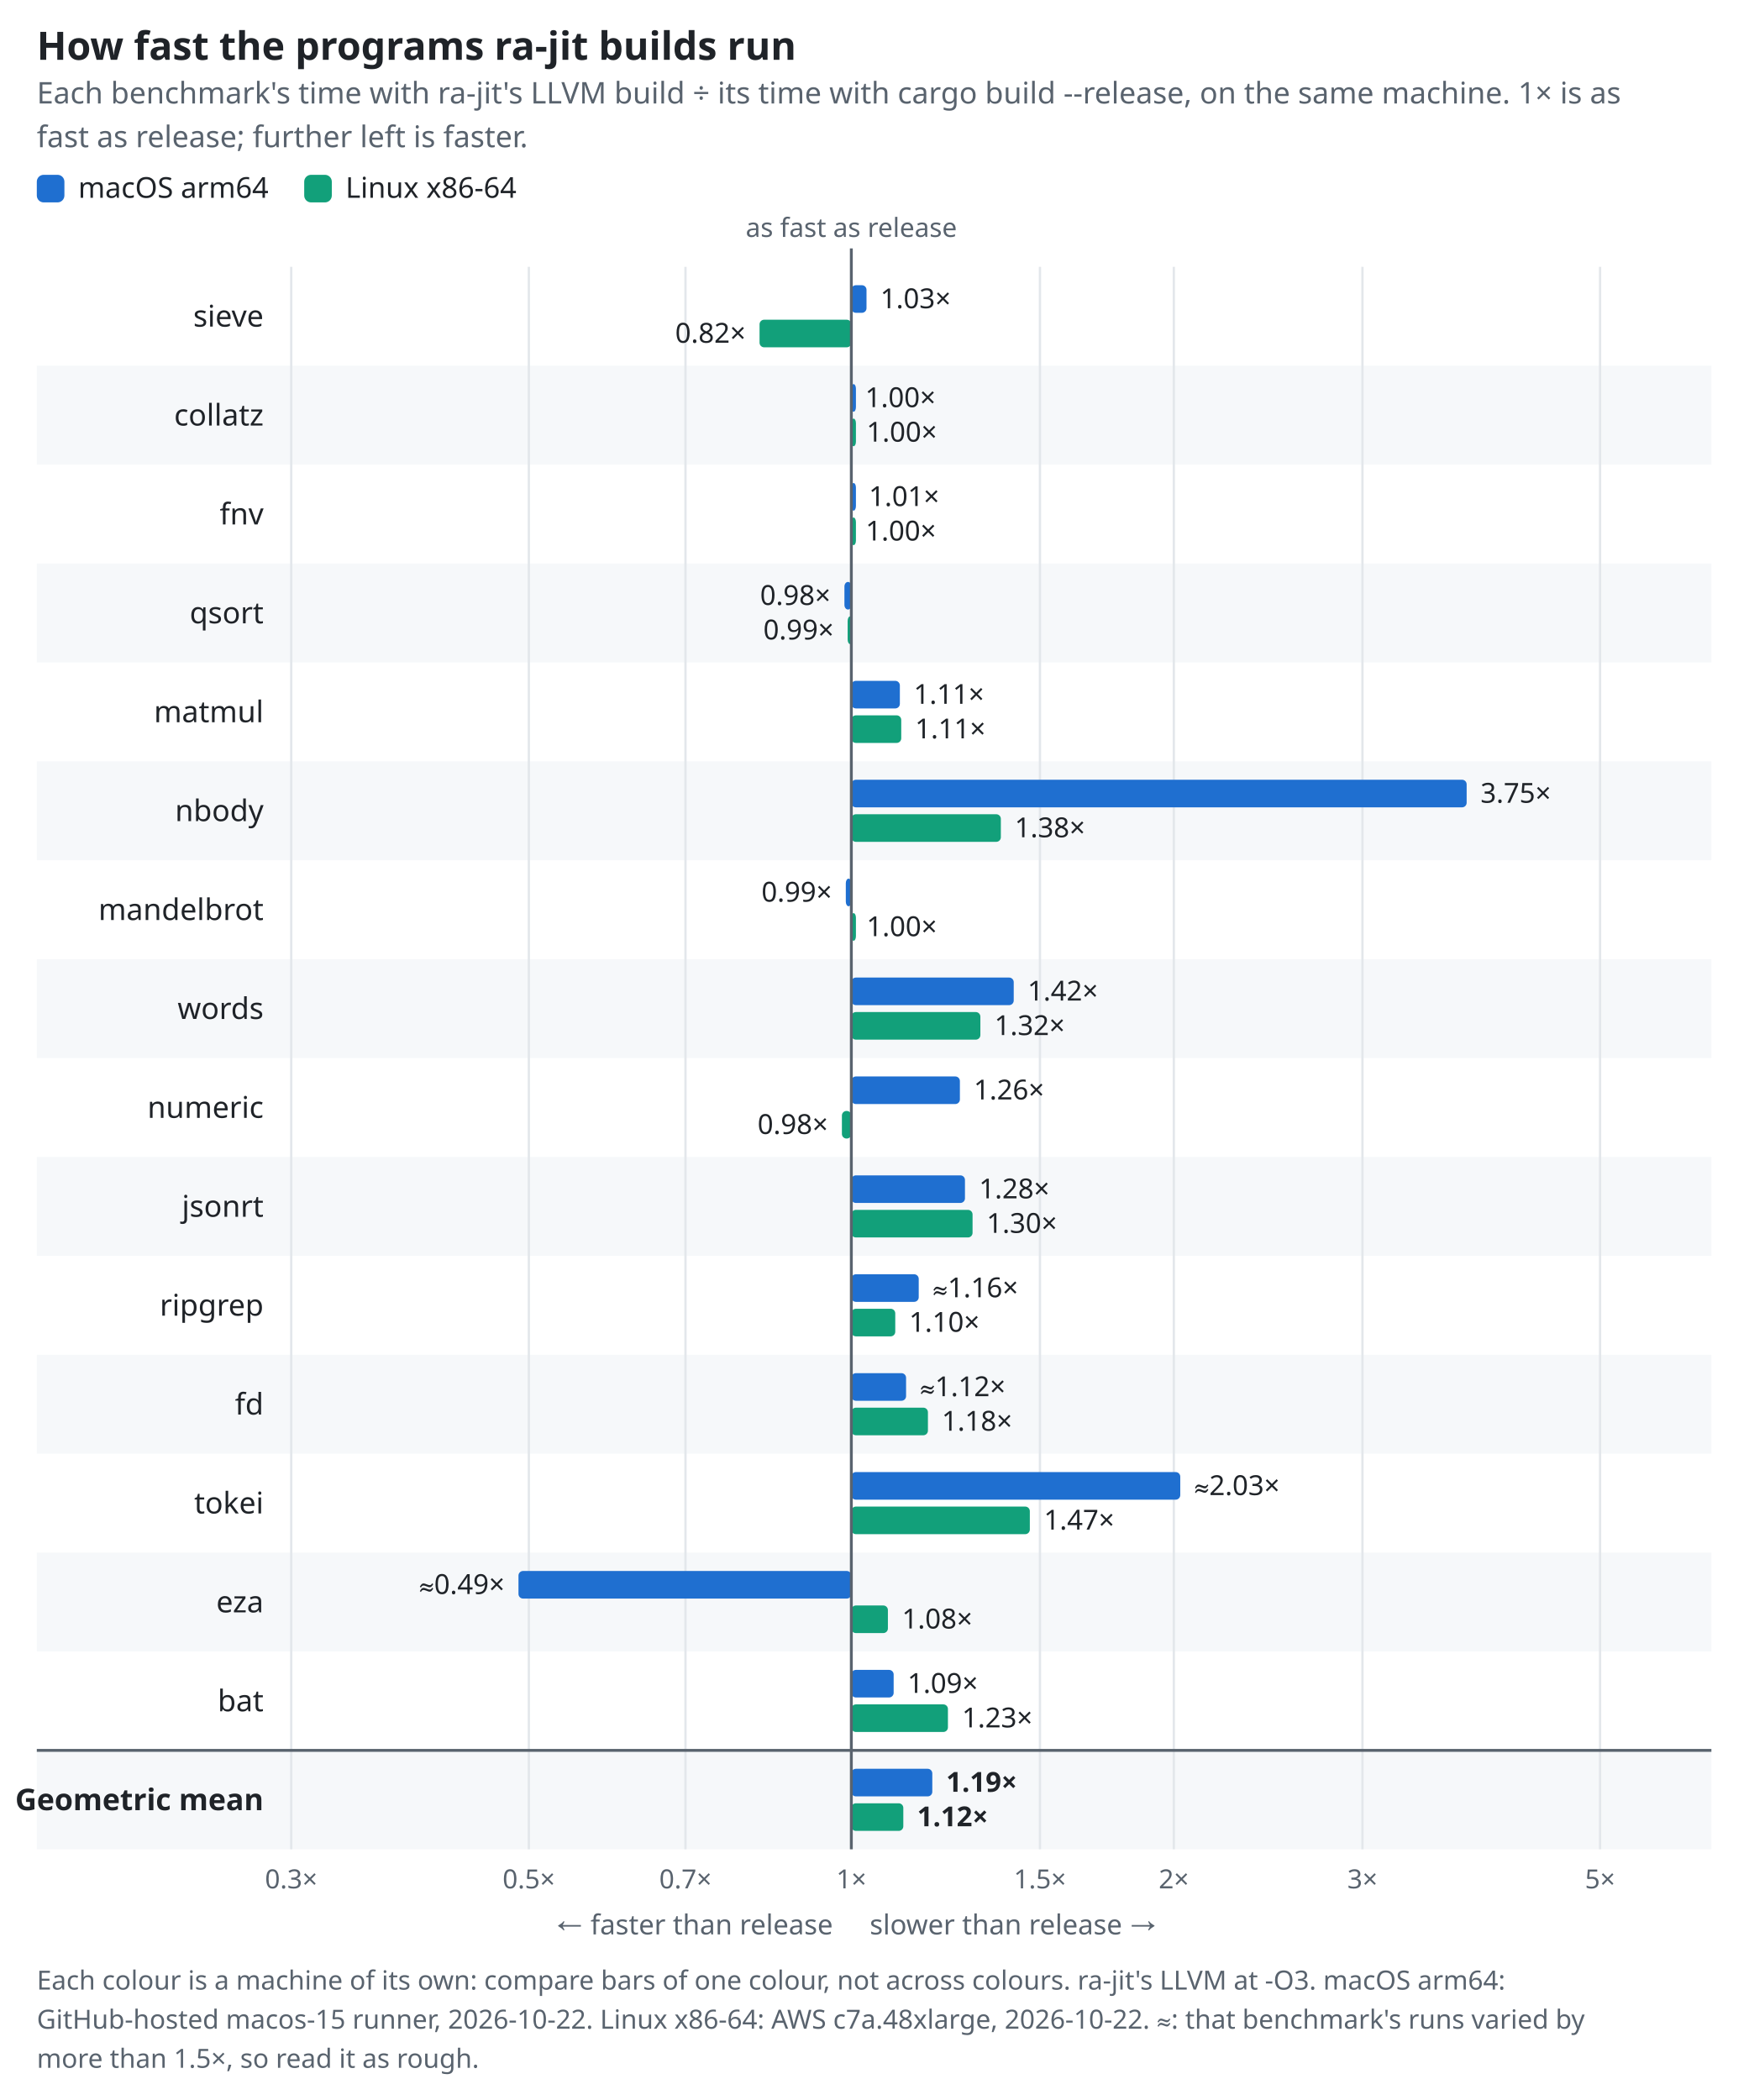
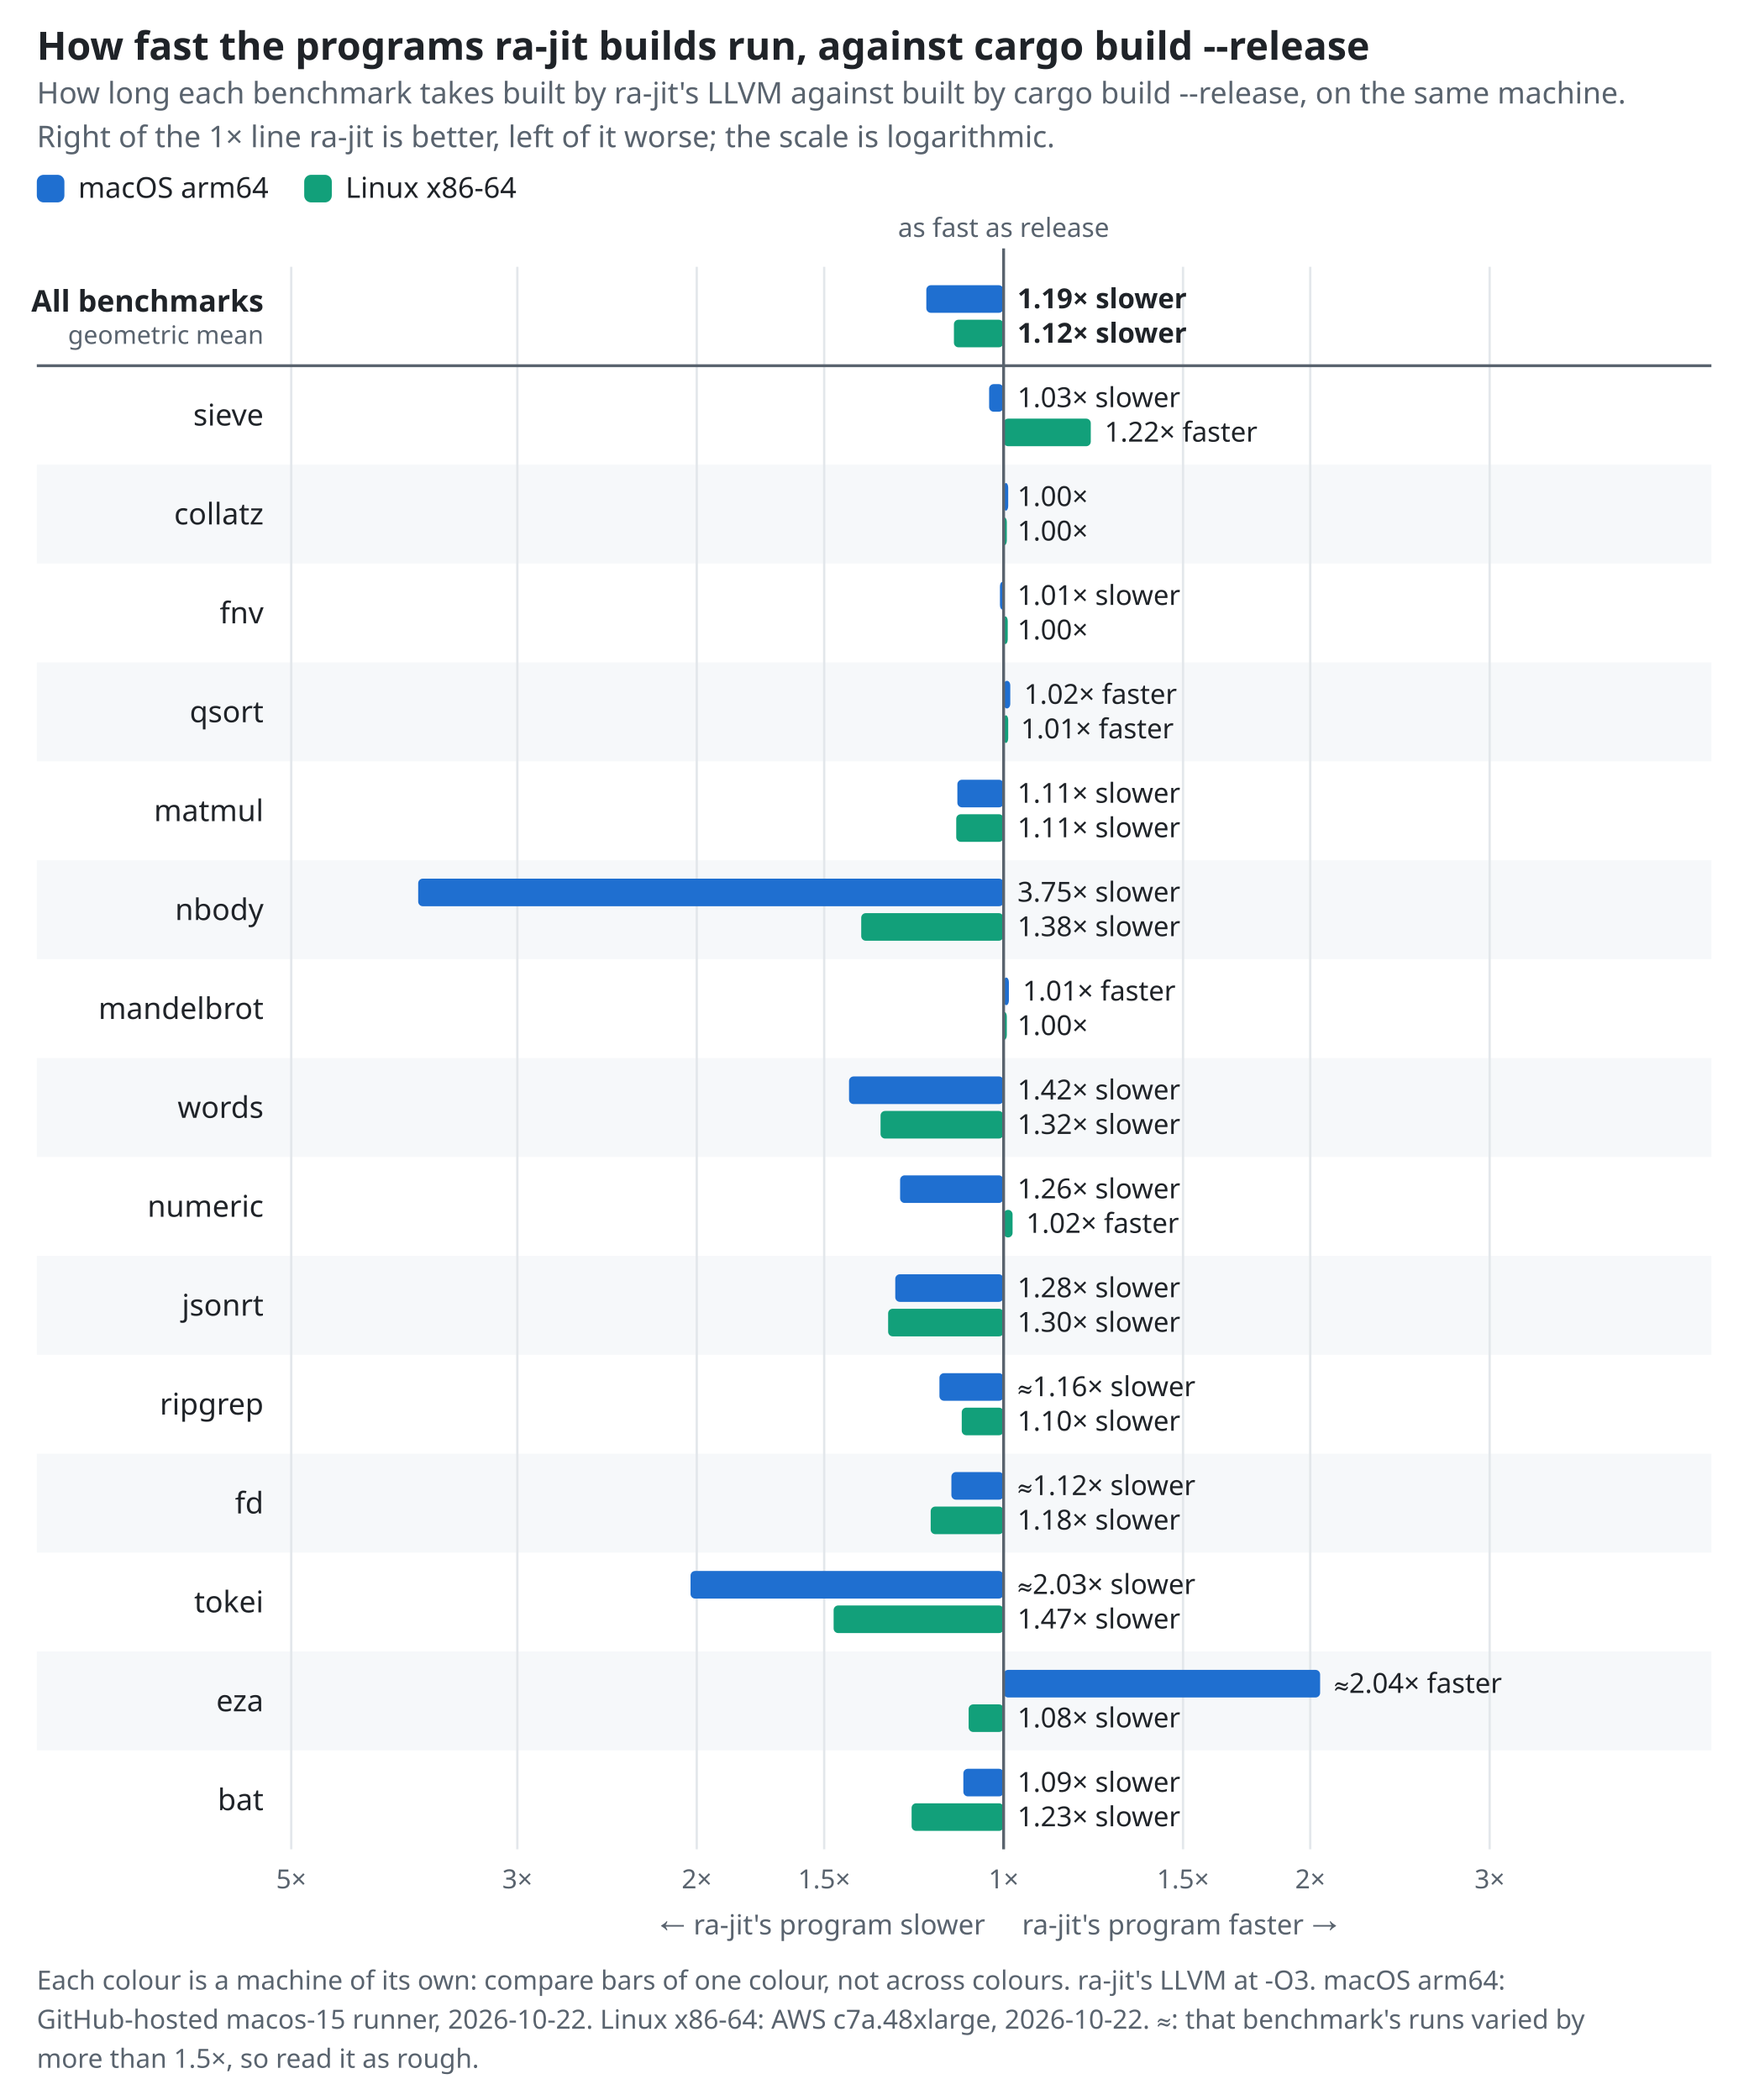
- <svg xmlns="http://www.w3.org/2000/svg" width="760" height="913" viewBox="0 0 760 913" role="img" aria-label="How fast the programs ra-jit builds run">
-   <style>text{font-family:-apple-system, BlinkMacSystemFont, 'Segoe UI', 'Noto Sans', Helvetica, Arial, sans-serif;fill:#1f2328}.d{fill:#59636e}.b{font-weight:600}.v{font-variant-numeric:tabular-nums}.g{stroke:#e3e7eb}.r{stroke:#59636e;stroke-width:1.25}.z{fill:#f6f8fa}.c{fill:#1f2328}.o{fill:none;stroke-width:1.25}.p0{fill:#1f6fd0}.w0{stroke:#1f6fd0}.p1{fill:#d8700a}.w1{stroke:#d8700a}.p2{fill:#12a07a}.w2{stroke:#12a07a}</style>
-   <text x="16" y="26" font-size="17" class="b">How fast the programs ra-jit builds run</text>
-   <text x="16" y="45" font-size="13" class="d">Each benchmark's time with ra-jit's LLVM build ÷ its time with cargo build --release, on the same machine. 1× is as</text>
-   <text x="16" y="64" font-size="13" class="d">fast as release; further left is faster.</text>
+ <svg xmlns="http://www.w3.org/2000/svg" width="760" height="913" viewBox="0 0 760 913" role="img" aria-label="How fast the programs ra-jit builds run, against cargo build --release">
+   <style>text{font-family:-apple-system, BlinkMacSystemFont, 'Segoe UI', 'Noto Sans', Helvetica, Arial, sans-serif;fill:#1f2328}.d{fill:#59636e}.b{font-weight:600}.v{font-variant-numeric:tabular-nums}.g{stroke:#e3e7eb}.r{stroke:#59636e;stroke-width:1.25}.z{fill:#f6f8fa}.o{fill:none;stroke-width:1.25}.p0{fill:#1f6fd0}.w0{stroke:#1f6fd0}.p1{fill:#d8700a}.w1{stroke:#d8700a}.p2{fill:#12a07a}.w2{stroke:#12a07a}</style>
+   <text x="16" y="26" font-size="17" class="b">How fast the programs ra-jit builds run, against cargo build --release</text>
+   <text x="16" y="45" font-size="13" class="d">How long each benchmark takes built by ra-jit's LLVM against built by cargo build --release, on the same machine.</text>
+   <text x="16" y="64" font-size="13" class="d">Right of the 1× line ra-jit is better, left of it worse; the scale is logarithmic.</text>
  <rect x="16" y="76" width="12" height="12" rx="3" class="p0" />
  <text x="34" y="86" font-size="12.5">macOS arm64</text>
  <rect x="132.25" y="76" width="12" height="12" rx="3" class="p2" />
  <text x="150.2" y="86" font-size="12.5">Linux x86-64</text>
-   <rect x="16" y="761" width="728" height="43" class="z" />
-   <rect x="16" y="675" width="728" height="43" class="z" />
-   <rect x="16" y="589" width="728" height="43" class="z" />
-   <rect x="16" y="503" width="728" height="43" class="z" />
-   <rect x="16" y="417" width="728" height="43" class="z" />
-   <rect x="16" y="331" width="728" height="43" class="z" />
-   <rect x="16" y="245" width="728" height="43" class="z" />
-   <rect x="16" y="159" width="728" height="43" class="z" />
+   <rect x="16" y="718" width="728" height="43" class="z" />
+   <rect x="16" y="632" width="728" height="43" class="z" />
+   <rect x="16" y="546" width="728" height="43" class="z" />
+   <rect x="16" y="460" width="728" height="43" class="z" />
+   <rect x="16" y="374" width="728" height="43" class="z" />
+   <rect x="16" y="288" width="728" height="43" class="z" />
+   <rect x="16" y="202" width="728" height="43" class="z" />
  <line x1="126.6" y1="116" x2="126.6" y2="804" class="g" />
-   <line x1="229.9" y1="116" x2="229.9" y2="804" class="g" />
-   <line x1="298" y1="116" x2="298" y2="804" class="g" />
-   <line x1="370.1" y1="116" x2="370.1" y2="804" class="g" />
-   <line x1="452.1" y1="116" x2="452.1" y2="804" class="g" />
-   <line x1="510.3" y1="116" x2="510.3" y2="804" class="g" />
-   <line x1="592.3" y1="116" x2="592.3" y2="804" class="g" />
-   <line x1="695.6" y1="116" x2="695.6" y2="804" class="g" />
-   <line x1="16" y1="761" x2="744" y2="761" class="r" />
-   <rect x="370.1" y="124" width="6.6" height="12" rx="2" class="p0" />
-   <rect x="330.2" y="139" width="39.9" height="12" rx="2" class="p2" />
-   <rect x="370.1" y="167" width="2" height="12" rx="2" class="p0" />
-   <rect x="370.1" y="182" width="2" height="12" rx="2" class="p2" />
-   <rect x="370.1" y="210" width="2" height="12" rx="2" class="p0" />
-   <rect x="370.1" y="225" width="2" height="12" rx="2" class="p2" />
-   <rect x="367.1" y="253" width="3.1" height="12" rx="2" class="p0" />
-   <rect x="368.5" y="268" width="2" height="12" rx="2" class="p2" />
-   <rect x="370.1" y="296" width="21.1" height="12" rx="2" class="p0" />
-   <rect x="370.1" y="311" width="21.7" height="12" rx="2" class="p2" />
-   <rect x="370.1" y="339" width="267.5" height="12" rx="2" class="p0" />
-   <rect x="370.1" y="354" width="65" height="12" rx="2" class="p2" />
-   <rect x="367.7" y="382" width="2.4" height="12" rx="2" class="p0" />
-   <rect x="370.1" y="397" width="2" height="12" rx="2" class="p2" />
-   <rect x="370.1" y="425" width="70.6" height="12" rx="2" class="p0" />
-   <rect x="370.1" y="440" width="56.1" height="12" rx="2" class="p2" />
-   <rect x="370.1" y="468" width="47.2" height="12" rx="2" class="p0" />
-   <rect x="366" y="483" width="4.1" height="12" rx="2" class="p2" />
-   <rect x="370.1" y="511" width="49.4" height="12" rx="2" class="p0" />
-   <rect x="370.1" y="526" width="52.7" height="12" rx="2" class="p2" />
-   <rect x="370.1" y="554" width="29.3" height="12" rx="2" class="p0" />
-   <rect x="370.1" y="569" width="19.1" height="12" rx="2" class="p2" />
-   <rect x="370.1" y="597" width="23.8" height="12" rx="2" class="p0" />
-   <rect x="370.1" y="612" width="33.3" height="12" rx="2" class="p2" />
-   <rect x="370.1" y="640" width="143" height="12" rx="2" class="p0" />
-   <rect x="370.1" y="655" width="77.6" height="12" rx="2" class="p2" />
-   <rect x="225.4" y="683" width="144.7" height="12" rx="2" class="p0" />
-   <rect x="370.1" y="698" width="15.9" height="12" rx="2" class="p2" />
-   <rect x="370.1" y="726" width="18.4" height="12" rx="2" class="p0" />
-   <rect x="370.1" y="741" width="42" height="12" rx="2" class="p2" />
-   <rect x="370.1" y="769" width="35.2" height="12" rx="2" class="p0" />
-   <rect x="370.1" y="784" width="22.6" height="12" rx="2" class="p2" />
-   <line x1="370.1" y1="108" x2="370.1" y2="804" class="r" />
-   <text x="126.6" y="821" font-size="11.5" text-anchor="middle" class="d v">0.3×</text>
-   <text x="229.9" y="821" font-size="11.5" text-anchor="middle" class="d v">0.5×</text>
-   <text x="298" y="821" font-size="11.5" text-anchor="middle" class="d v">0.7×</text>
-   <text x="370.1" y="821" font-size="11.5" text-anchor="middle" class="d v">1×</text>
-   <text x="452.1" y="821" font-size="11.5" text-anchor="middle" class="d v">1.5×</text>
-   <text x="510.3" y="821" font-size="11.5" text-anchor="middle" class="d v">2×</text>
-   <text x="592.3" y="821" font-size="11.5" text-anchor="middle" class="d v">3×</text>
-   <text x="695.6" y="821" font-size="11.5" text-anchor="middle" class="d v">5×</text>
-   <text x="114.6" y="142" font-size="13" text-anchor="end">sieve</text>
-   <text x="382.7" y="134" font-size="12" text-anchor="start" class="v">1.03×</text>
-   <text x="324.2" y="149" font-size="12" text-anchor="end" class="v">0.82×</text>
-   <text x="114.6" y="185" font-size="13" text-anchor="end">collatz</text>
-   <text x="376.1" y="177" font-size="12" text-anchor="start" class="v">1.00×</text>
-   <text x="376.7" y="192" font-size="12" text-anchor="start" class="v">1.00×</text>
-   <text x="114.6" y="228" font-size="13" text-anchor="end">fnv</text>
-   <text x="377.7" y="220" font-size="12" text-anchor="start" class="v">1.01×</text>
-   <text x="376.3" y="235" font-size="12" text-anchor="start" class="v">1.00×</text>
-   <text x="114.6" y="271" font-size="13" text-anchor="end">qsort</text>
-   <text x="361.1" y="263" font-size="12" text-anchor="end" class="v">0.98×</text>
-   <text x="362.5" y="278" font-size="12" text-anchor="end" class="v">0.99×</text>
-   <text x="114.6" y="314" font-size="13" text-anchor="end">matmul</text>
-   <text x="397.2" y="306" font-size="12" text-anchor="start" class="v">1.11×</text>
-   <text x="397.8" y="321" font-size="12" text-anchor="start" class="v">1.11×</text>
-   <text x="114.6" y="357" font-size="13" text-anchor="end">nbody</text>
-   <text x="643.6" y="349" font-size="12" text-anchor="start" class="v">3.75×</text>
-   <text x="441.1" y="364" font-size="12" text-anchor="start" class="v">1.38×</text>
-   <text x="114.6" y="400" font-size="13" text-anchor="end">mandelbrot</text>
-   <text x="361.7" y="392" font-size="12" text-anchor="end" class="v">0.99×</text>
-   <text x="376.7" y="407" font-size="12" text-anchor="start" class="v">1.00×</text>
-   <text x="114.6" y="443" font-size="13" text-anchor="end">words</text>
-   <text x="446.7" y="435" font-size="12" text-anchor="start" class="v">1.42×</text>
-   <text x="432.3" y="450" font-size="12" text-anchor="start" class="v">1.32×</text>
-   <text x="114.6" y="486" font-size="13" text-anchor="end">numeric</text>
-   <text x="423.3" y="478" font-size="12" text-anchor="start" class="v">1.26×</text>
-   <text x="360" y="493" font-size="12" text-anchor="end" class="v">0.98×</text>
-   <text x="114.6" y="529" font-size="13" text-anchor="end">jsonrt</text>
-   <text x="425.6" y="521" font-size="12" text-anchor="start" class="v">1.28×</text>
-   <text x="428.9" y="536" font-size="12" text-anchor="start" class="v">1.30×</text>
-   <text x="114.6" y="572" font-size="13" text-anchor="end">ripgrep</text>
-   <text x="405.4" y="564" font-size="12" text-anchor="start" class="v">≈1.16×</text>
-   <text x="395.2" y="579" font-size="12" text-anchor="start" class="v">1.10×</text>
-   <text x="114.6" y="615" font-size="13" text-anchor="end">fd</text>
-   <text x="399.9" y="607" font-size="12" text-anchor="start" class="v">≈1.12×</text>
-   <text x="409.4" y="622" font-size="12" text-anchor="start" class="v">1.18×</text>
-   <text x="114.6" y="658" font-size="13" text-anchor="end">tokei</text>
-   <text x="519.1" y="650" font-size="12" text-anchor="start" class="v">≈2.03×</text>
-   <text x="453.8" y="665" font-size="12" text-anchor="start" class="v">1.47×</text>
-   <text x="114.6" y="701" font-size="13" text-anchor="end">eza</text>
-   <text x="219.4" y="693" font-size="12" text-anchor="end" class="v">≈0.49×</text>
-   <text x="392.1" y="708" font-size="12" text-anchor="start" class="v">1.08×</text>
-   <text x="114.6" y="744" font-size="13" text-anchor="end">bat</text>
-   <text x="394.5" y="736" font-size="12" text-anchor="start" class="v">1.09×</text>
-   <text x="418.2" y="751" font-size="12" text-anchor="start" class="v">1.23×</text>
-   <text x="114.6" y="787" font-size="13" text-anchor="end" class="b">Geometric mean</text>
-   <text x="411.3" y="779" font-size="12" text-anchor="start" class="v b">1.19×</text>
-   <text x="398.7" y="794" font-size="12" text-anchor="start" class="v b">1.12×</text>
-   <text x="370.1" y="103" font-size="11.5" text-anchor="middle" class="d">as fast as release</text>
-   <text x="362.1" y="841" font-size="12" text-anchor="end" class="d">← faster than release</text>
-   <text x="378.1" y="841" font-size="12" class="d">slower than release →</text>
+   <line x1="224.9" y1="116" x2="224.9" y2="804" class="g" />
+   <line x1="302.9" y1="116" x2="302.9" y2="804" class="g" />
+   <line x1="358.3" y1="116" x2="358.3" y2="804" class="g" />
+   <line x1="436.3" y1="116" x2="436.3" y2="804" class="g" />
+   <line x1="514.3" y1="116" x2="514.3" y2="804" class="g" />
+   <line x1="569.6" y1="116" x2="569.6" y2="804" class="g" />
+   <line x1="647.6" y1="116" x2="647.6" y2="804" class="g" />
+   <line x1="16" y1="159" x2="744" y2="159" class="r" />
+   <rect x="402.7" y="124" width="33.5" height="12" rx="2" class="p0" />
+   <rect x="414.7" y="139" width="21.5" height="12" rx="2" class="p2" />
+   <rect x="430" y="167" width="6.2" height="12" rx="2" class="p0" />
+   <rect x="436.3" y="182" width="37.9" height="12" rx="2" class="p2" />
+   <rect x="436.3" y="210" width="2" height="12" rx="2" class="p0" />
+   <rect x="435.7" y="225" width="2" height="12" rx="2" class="p2" />
+   <rect x="434.7" y="253" width="2" height="12" rx="2" class="p0" />
+   <rect x="436.1" y="268" width="2" height="12" rx="2" class="p2" />
+   <rect x="436.3" y="296" width="2.9" height="12" rx="2" class="p0" />
+   <rect x="436.3" y="311" width="2" height="12" rx="2" class="p2" />
+   <rect x="416.2" y="339" width="20.1" height="12" rx="2" class="p0" />
+   <rect x="415.7" y="354" width="20.6" height="12" rx="2" class="p2" />
+   <rect x="181.8" y="382" width="254.5" height="12" rx="2" class="p0" />
+   <rect x="374.4" y="397" width="61.8" height="12" rx="2" class="p2" />
+   <rect x="436.3" y="425" width="2.3" height="12" rx="2" class="p0" />
+   <rect x="435.7" y="440" width="2" height="12" rx="2" class="p2" />
+   <rect x="369.1" y="468" width="67.2" height="12" rx="2" class="p0" />
+   <rect x="382.8" y="483" width="53.4" height="12" rx="2" class="p2" />
+   <rect x="391.3" y="511" width="44.9" height="12" rx="2" class="p0" />
+   <rect x="436.3" y="526" width="3.9" height="12" rx="2" class="p2" />
+   <rect x="389.2" y="554" width="47" height="12" rx="2" class="p0" />
+   <rect x="386.1" y="569" width="50.2" height="12" rx="2" class="p2" />
+   <rect x="408.4" y="597" width="27.9" height="12" rx="2" class="p0" />
+   <rect x="418.1" y="612" width="18.2" height="12" rx="2" class="p2" />
+   <rect x="413.6" y="640" width="22.7" height="12" rx="2" class="p0" />
+   <rect x="404.6" y="655" width="31.7" height="12" rx="2" class="p2" />
+   <rect x="300.2" y="683" width="136" height="12" rx="2" class="p0" />
+   <rect x="362.4" y="698" width="73.9" height="12" rx="2" class="p2" />
+   <rect x="436.3" y="726" width="137.6" height="12" rx="2" class="p0" />
+   <rect x="421.1" y="741" width="15.2" height="12" rx="2" class="p2" />
+   <rect x="418.8" y="769" width="17.5" height="12" rx="2" class="p0" />
+   <rect x="396.3" y="784" width="40" height="12" rx="2" class="p2" />
+   <line x1="436.3" y1="108" x2="436.3" y2="804" class="r" />
+   <text x="126.6" y="821" font-size="11.5" text-anchor="middle" class="d v">5×</text>
+   <text x="224.9" y="821" font-size="11.5" text-anchor="middle" class="d v">3×</text>
+   <text x="302.9" y="821" font-size="11.5" text-anchor="middle" class="d v">2×</text>
+   <text x="358.3" y="821" font-size="11.5" text-anchor="middle" class="d v">1.5×</text>
+   <text x="436.3" y="821" font-size="11.5" text-anchor="middle" class="d v">1×</text>
+   <text x="514.3" y="821" font-size="11.5" text-anchor="middle" class="d v">1.5×</text>
+   <text x="569.6" y="821" font-size="11.5" text-anchor="middle" class="d v">2×</text>
+   <text x="647.6" y="821" font-size="11.5" text-anchor="middle" class="d v">3×</text>
+   <text x="114.6" y="135.5" font-size="13" text-anchor="end" class="b">All benchmarks</text>
+   <text x="114.6" y="149.5" font-size="11" text-anchor="end" class="d">geometric mean</text>
+   <text x="442.3" y="134" font-size="12" class="v b">1.19× slower</text>
+   <text x="442.3" y="149" font-size="12" class="v b">1.12× slower</text>
+   <text x="114.6" y="185" font-size="13" text-anchor="end">sieve</text>
+   <text x="442.3" y="177" font-size="12" class="v">1.03× slower</text>
+   <text x="480.2" y="192" font-size="12" class="v">1.22× faster</text>
+   <text x="114.6" y="228" font-size="13" text-anchor="end">collatz</text>
+   <text x="442.3" y="220" font-size="12" class="v">1.00×</text>
+   <text x="442.3" y="235" font-size="12" class="v">1.00×</text>
+   <text x="114.6" y="271" font-size="13" text-anchor="end">fnv</text>
+   <text x="442.3" y="263" font-size="12" class="v">1.01× slower</text>
+   <text x="442.3" y="278" font-size="12" class="v">1.00×</text>
+   <text x="114.6" y="314" font-size="13" text-anchor="end">qsort</text>
+   <text x="445.2" y="306" font-size="12" class="v">1.02× faster</text>
+   <text x="443.8" y="321" font-size="12" class="v">1.01× faster</text>
+   <text x="114.6" y="357" font-size="13" text-anchor="end">matmul</text>
+   <text x="442.3" y="349" font-size="12" class="v">1.11× slower</text>
+   <text x="442.3" y="364" font-size="12" class="v">1.11× slower</text>
+   <text x="114.6" y="400" font-size="13" text-anchor="end">nbody</text>
+   <text x="442.3" y="392" font-size="12" class="v">3.75× slower</text>
+   <text x="442.3" y="407" font-size="12" class="v">1.38× slower</text>
+   <text x="114.6" y="443" font-size="13" text-anchor="end">mandelbrot</text>
+   <text x="444.6" y="435" font-size="12" class="v">1.01× faster</text>
+   <text x="442.3" y="450" font-size="12" class="v">1.00×</text>
+   <text x="114.6" y="486" font-size="13" text-anchor="end">words</text>
+   <text x="442.3" y="478" font-size="12" class="v">1.42× slower</text>
+   <text x="442.3" y="493" font-size="12" class="v">1.32× slower</text>
+   <text x="114.6" y="529" font-size="13" text-anchor="end">numeric</text>
+   <text x="442.3" y="521" font-size="12" class="v">1.26× slower</text>
+   <text x="446.1" y="536" font-size="12" class="v">1.02× faster</text>
+   <text x="114.6" y="572" font-size="13" text-anchor="end">jsonrt</text>
+   <text x="442.3" y="564" font-size="12" class="v">1.28× slower</text>
+   <text x="442.3" y="579" font-size="12" class="v">1.30× slower</text>
+   <text x="114.6" y="615" font-size="13" text-anchor="end">ripgrep</text>
+   <text x="442.3" y="607" font-size="12" class="v">≈1.16× slower</text>
+   <text x="442.3" y="622" font-size="12" class="v">1.10× slower</text>
+   <text x="114.6" y="658" font-size="13" text-anchor="end">fd</text>
+   <text x="442.3" y="650" font-size="12" class="v">≈1.12× slower</text>
+   <text x="442.3" y="665" font-size="12" class="v">1.18× slower</text>
+   <text x="114.6" y="701" font-size="13" text-anchor="end">tokei</text>
+   <text x="442.3" y="693" font-size="12" class="v">≈2.03× slower</text>
+   <text x="442.3" y="708" font-size="12" class="v">1.47× slower</text>
+   <text x="114.6" y="744" font-size="13" text-anchor="end">eza</text>
+   <text x="579.9" y="736" font-size="12" class="v">≈2.04× faster</text>
+   <text x="442.3" y="751" font-size="12" class="v">1.08× slower</text>
+   <text x="114.6" y="787" font-size="13" text-anchor="end">bat</text>
+   <text x="442.3" y="779" font-size="12" class="v">1.09× slower</text>
+   <text x="442.3" y="794" font-size="12" class="v">1.23× slower</text>
+   <text x="436.3" y="103" font-size="11.5" text-anchor="middle" class="d">as fast as release</text>
+   <text x="428.3" y="841" font-size="12" text-anchor="end" class="d">← ra-jit's program slower</text>
+   <text x="444.3" y="841" font-size="12" class="d">ra-jit's program faster →</text>
  <text x="16" y="865" font-size="11.5" class="d">Each colour is a machine of its own: compare bars of one colour, not across colours. ra-jit's LLVM at -O3. macOS arm64:</text>
  <text x="16" y="882" font-size="11.5" class="d">GitHub-hosted macos-15 runner, 2026-10-22. Linux x86-64: AWS c7a.48xlarge, 2026-10-22. ≈: that benchmark's runs varied by</text>
  <text x="16" y="899" font-size="11.5" class="d">more than 1.5×, so read it as rough.</text>
</svg>
